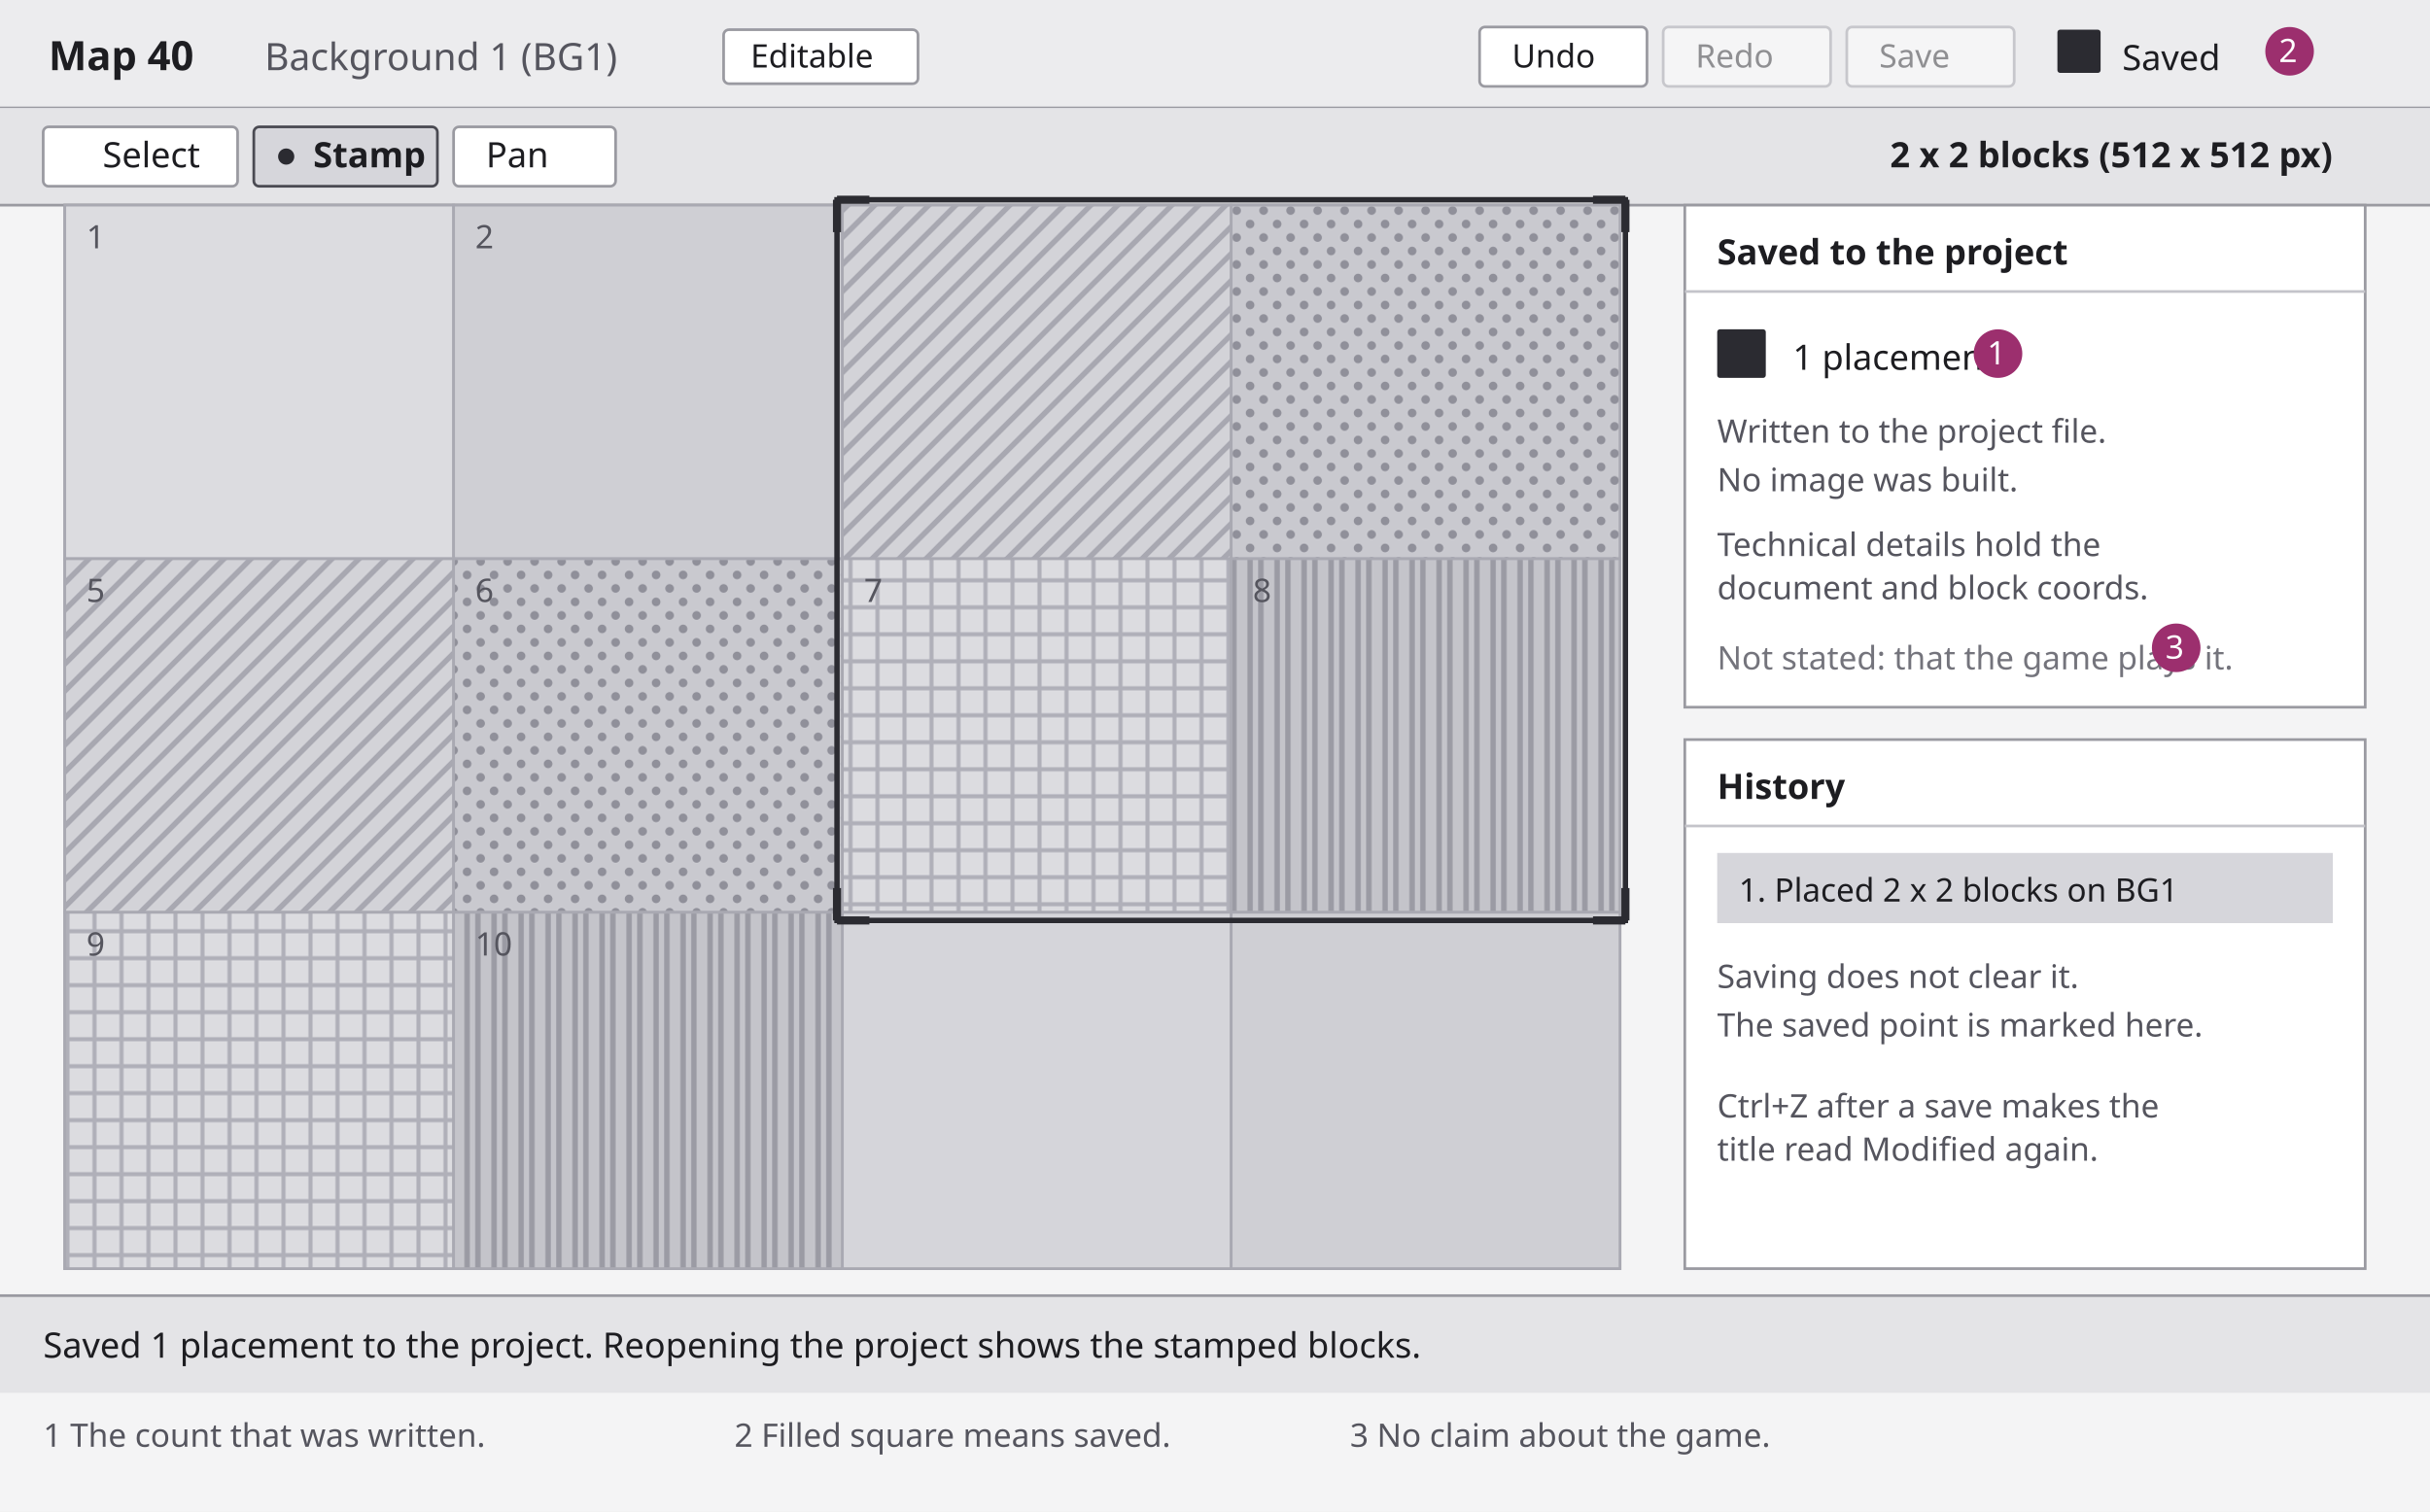
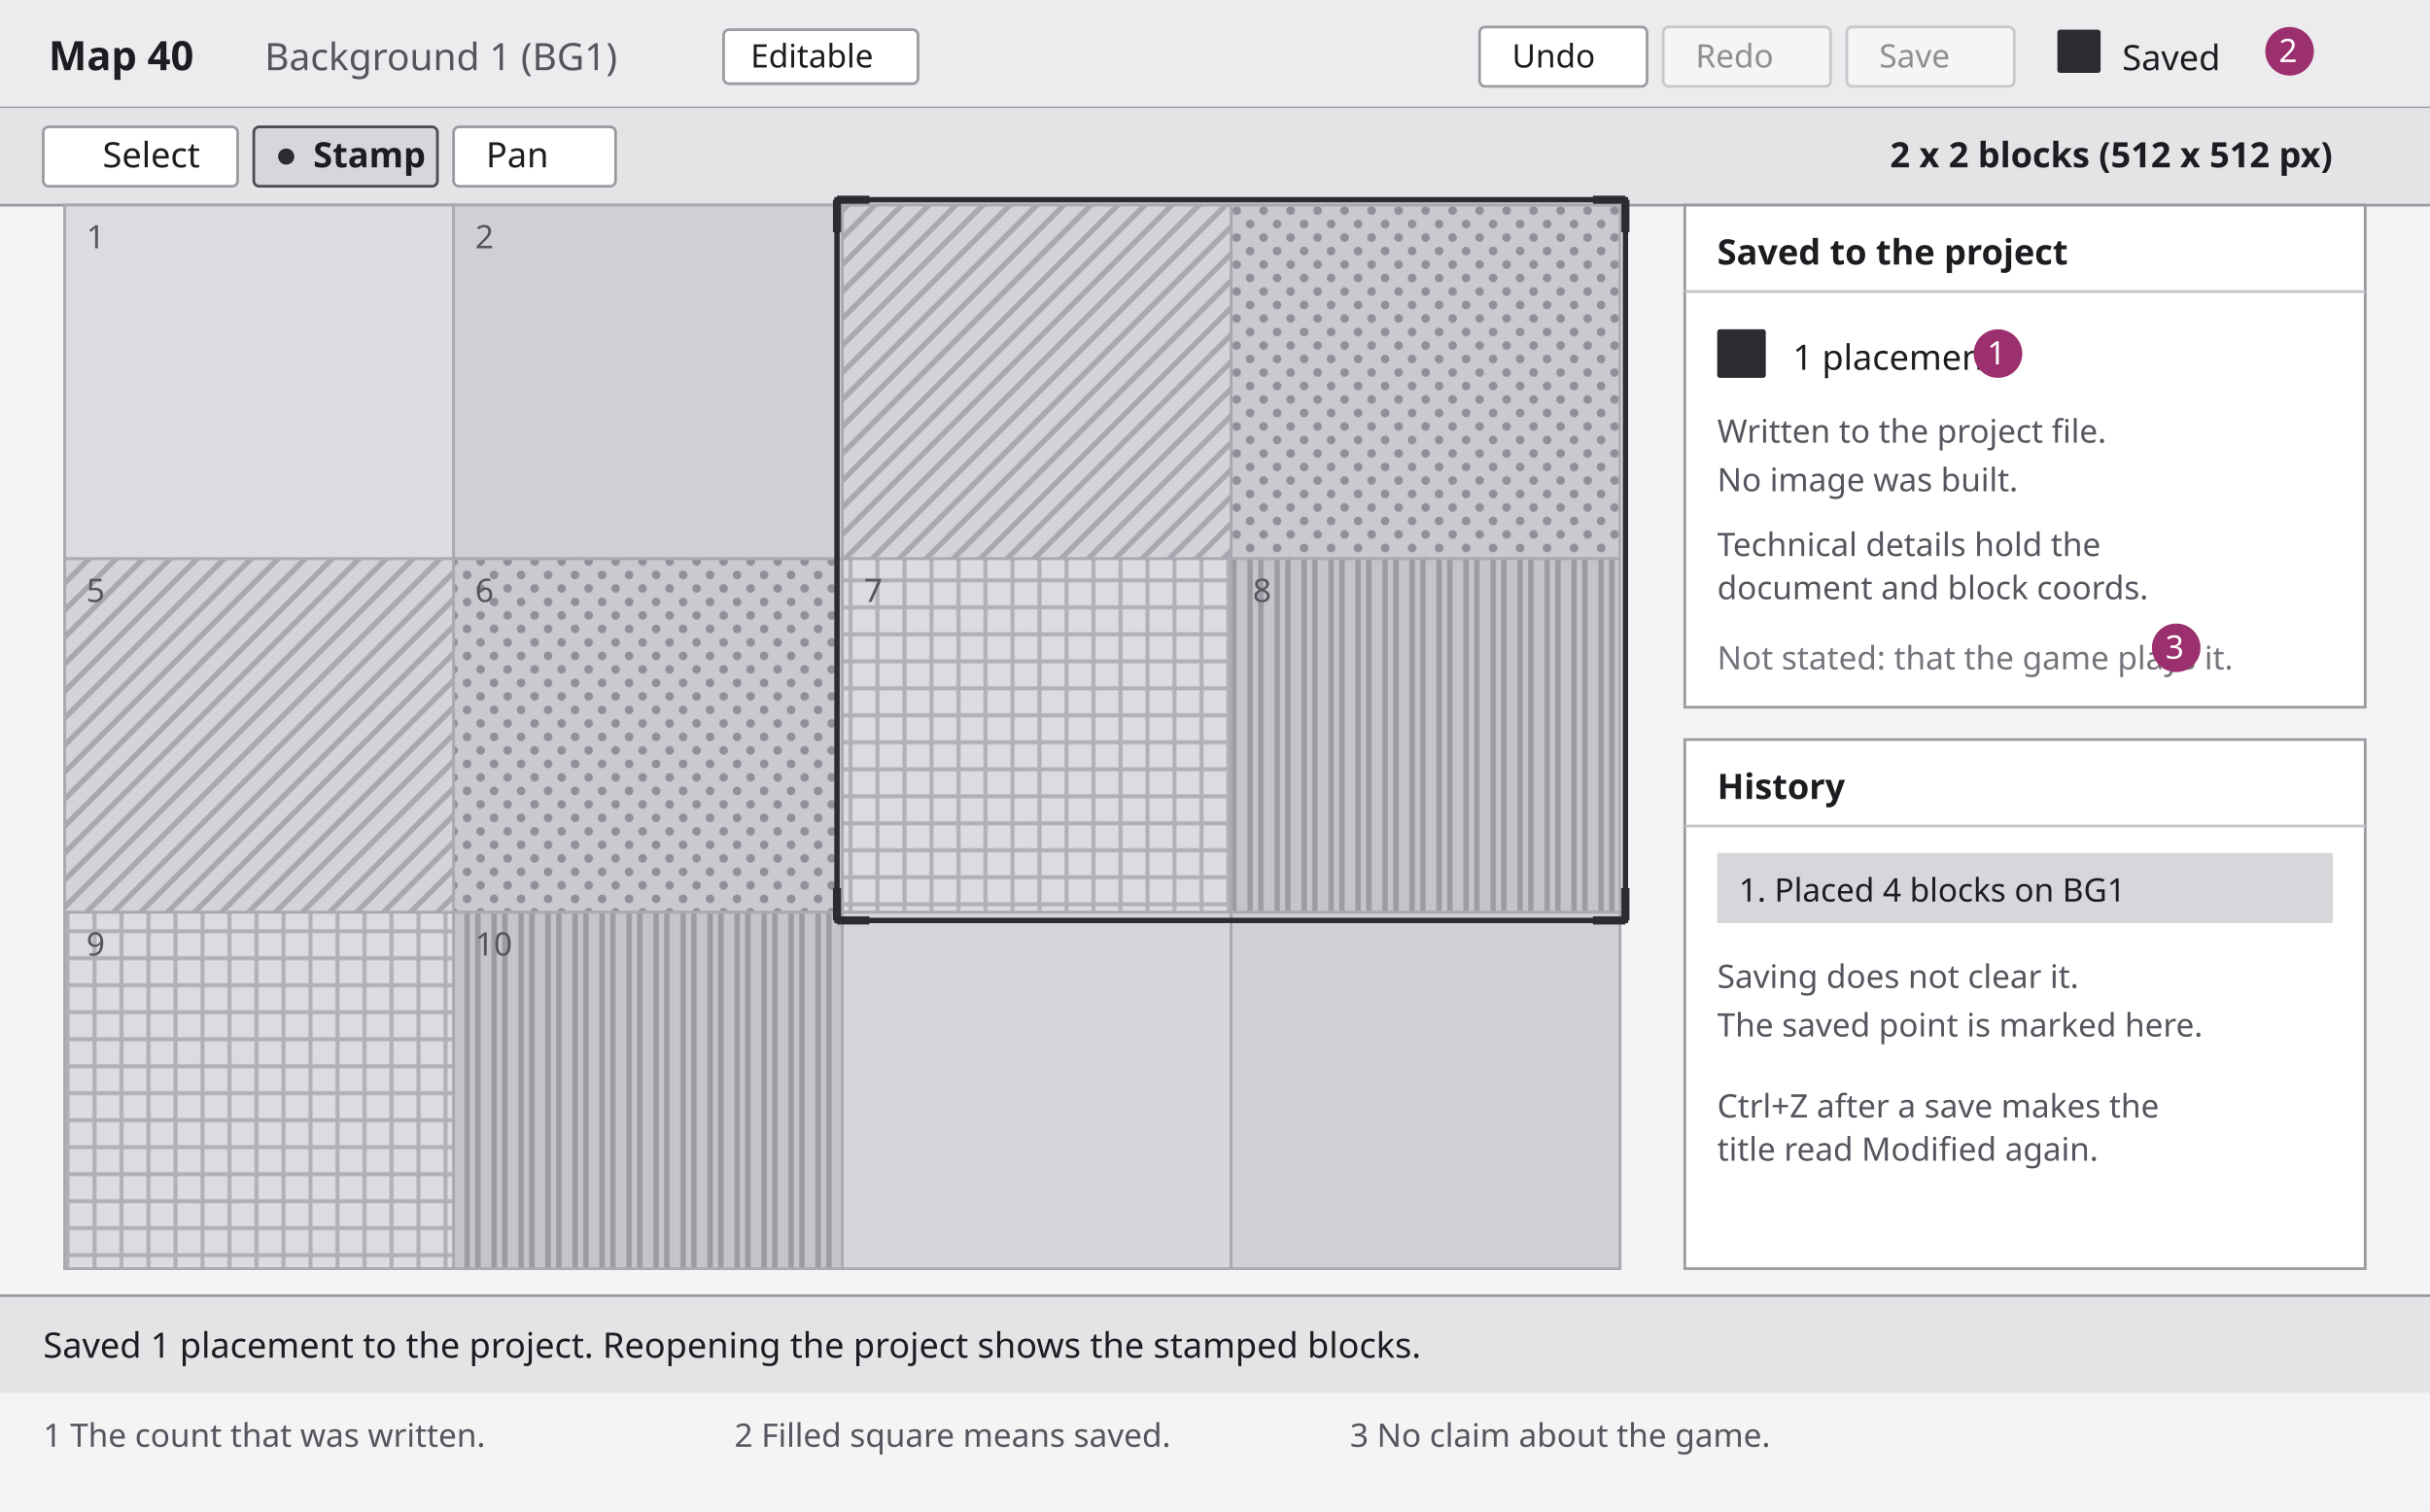
<svg xmlns="http://www.w3.org/2000/svg" viewBox="0 0 900 560" width="900" height="560" role="img" aria-labelledby="t8 d8">
  <defs>
    <pattern id="p-diag" width="10" height="10" patternUnits="userSpaceOnUse">
      <rect width="10" height="10" fill="#d3d3d8" />
      <path d="M-2 2 L2 -2 M0 10 L10 0 M8 12 L12 8" stroke="#a8a8b1" stroke-width="2" />
    </pattern>
    <pattern id="p-dots" width="10" height="10" patternUnits="userSpaceOnUse">
      <rect width="10" height="10" fill="#c9c9cf" />
      <circle cx="3" cy="3" r="1.6" fill="#90909a" />
      <circle cx="8" cy="8" r="1.6" fill="#90909a" />
    </pattern>
    <pattern id="p-cross" width="10" height="10" patternUnits="userSpaceOnUse">
      <rect width="10" height="10" fill="#dcdce0" />
      <path d="M0 5 L10 5 M5 0 L5 10" stroke="#b0b0b9" stroke-width="1.5" />
    </pattern>
    <pattern id="p-vert" width="10" height="10" patternUnits="userSpaceOnUse">
      <rect width="10" height="10" fill="#c4c4ca" />
      <path d="M3 0 L3 10 M7 0 L7 10" stroke="#9b9ba4" stroke-width="2" />
    </pattern>
  </defs>
  <rect x="0" y="0" width="900" height="560" fill="#f4f4f5" />
  <rect x="0" y="0" width="900" height="40" fill="#ececee" />
  <line x1="0" y1="40" x2="900" y2="40" stroke="#9a9aa1" />
  <text x="18" y="26" font-family="Segoe UI, Tahoma, sans-serif" font-size="15" font-weight="700" fill="#1d1d21">Map 40</text>
  <text x="98" y="26" font-family="Segoe UI, Tahoma, sans-serif" font-size="14" fill="#55555e">Background 1 (BG1)</text>
  <rect x="268" y="11" width="72" height="20" rx="2" fill="#ffffff" stroke="#9a9aa1" />
  <text x="278" y="25" font-family="Segoe UI, Tahoma, sans-serif" font-size="12" fill="#1d1d21">Editable</text>
  <rect x="548" y="10" width="62" height="22" rx="2" fill="#ffffff" stroke="#9a9aa1" />
  <text x="560" y="25" font-family="Segoe UI, Tahoma, sans-serif" font-size="12" fill="#1d1d21">Undo</text>
  <g opacity="0.45">
    <rect x="616" y="10" width="62" height="22" rx="2" fill="#ffffff" stroke="#9a9aa1" />
    <text x="628" y="25" font-family="Segoe UI, Tahoma, sans-serif" font-size="12" fill="#1d1d21">Redo</text>
    <rect x="684" y="10" width="62" height="22" rx="2" fill="#ffffff" stroke="#9a9aa1" />
    <text x="696" y="25" font-family="Segoe UI, Tahoma, sans-serif" font-size="12" fill="#1d1d21">Save</text>
  </g>
  <rect x="762" y="11" width="16" height="16" rx="1" fill="#2b2b31" />
  <text x="786" y="26" font-family="Segoe UI, Tahoma, sans-serif" font-size="13" fill="#1d1d21">Saved</text>
  <rect x="0" y="40" width="900" height="36" fill="#e4e4e7" />
  <line x1="0" y1="76" x2="900" y2="76" stroke="#9a9aa1" />
  <rect x="16" y="47" width="72" height="22" rx="2" fill="#ffffff" stroke="#9a9aa1" />
  <text x="38" y="62" font-family="Segoe UI, Tahoma, sans-serif" font-size="13" fill="#1d1d21">Select</text>
  <rect x="94" y="47" width="68" height="22" rx="2" fill="#d6d6db" stroke="#4a4a52" />
  <circle cx="106" cy="58" r="3" fill="#2b2b31" />
  <text x="116" y="62" font-family="Segoe UI, Tahoma, sans-serif" font-size="13" font-weight="600" fill="#1d1d21">Stamp</text>
  <rect x="168" y="47" width="60" height="22" rx="2" fill="#ffffff" stroke="#9a9aa1" />
  <text x="180" y="62" font-family="Segoe UI, Tahoma, sans-serif" font-size="13" fill="#1d1d21">Pan</text>
  <text x="700" y="62" font-family="Segoe UI, Tahoma, sans-serif" font-size="13" font-weight="600" fill="#1d1d21">2 x 2 blocks (512 x 512 px)</text>
  <rect x="24" y="76" width="576" height="394" fill="#e6e6e8" stroke="#9a9aa1" />
  <g stroke="#a9a9b2" stroke-width="1">
    <rect x="24" y="76" width="144" height="131" fill="#dcdce0" />
    <rect x="168" y="76" width="144" height="131" fill="#cfcfd4" />
    <rect x="312" y="76" width="144" height="131" fill="url(#p-diag)" />
    <rect x="456" y="76" width="144" height="131" fill="url(#p-dots)" />
    <rect x="24" y="207" width="144" height="131" fill="url(#p-diag)" />
    <rect x="168" y="207" width="144" height="131" fill="url(#p-dots)" />
    <rect x="312" y="207" width="144" height="131" fill="url(#p-cross)" />
    <rect x="456" y="207" width="144" height="131" fill="url(#p-vert)" />
    <rect x="24" y="338" width="144" height="132" fill="url(#p-cross)" />
    <rect x="168" y="338" width="144" height="132" fill="url(#p-vert)" />
    <rect x="312" y="338" width="144" height="132" fill="#d5d5da" />
    <rect x="456" y="338" width="144" height="132" fill="#cfcfd4" />
  </g>
  <rect x="310" y="74" width="292" height="267" fill="none" stroke="#2b2b31" stroke-width="2" />
  <path d="M310 74 h12 M310 74 v12 M602 74 h-12 M602 74 v12 M310 341 h12 M310 341 v-12 M602 341 h-12 M602 341 v-12" stroke="#2b2b31" stroke-width="3" fill="none" />
  <g font-family="Segoe UI, Tahoma, sans-serif" font-size="12" fill="#55555e">
    <text x="32" y="92">1</text>
    <text x="176" y="92">2</text>
    <text x="32" y="223">5</text>
    <text x="176" y="223">6</text>
    <text x="320" y="223">7</text>
    <text x="464" y="223">8</text>
    <text x="32" y="354">9</text>
    <text x="176" y="354">10</text>
  </g>
  <rect x="624" y="76" width="252" height="186" fill="#ffffff" stroke="#9a9aa1" />
  <text x="636" y="98" font-family="Segoe UI, Tahoma, sans-serif" font-size="13" font-weight="600" fill="#1d1d21">Saved to the project</text>
  <line x1="624" y1="108" x2="876" y2="108" stroke="#c4c4ca" />
  <rect x="636" y="122" width="18" height="18" rx="1" fill="#2b2b31" />
  <text x="664" y="137" font-family="Segoe UI, Tahoma, sans-serif" font-size="13" fill="#1d1d21">1 placement</text>
  <text x="636" y="164" font-family="Segoe UI, Tahoma, sans-serif" font-size="12" fill="#55555e">Written to the project file.</text>
  <text x="636" y="182" font-family="Segoe UI, Tahoma, sans-serif" font-size="12" fill="#55555e">No image was built.</text>
  <text x="636" y="206" font-family="Segoe UI, Tahoma, sans-serif" font-size="12" fill="#55555e">Technical details hold the</text>
  <text x="636" y="222" font-family="Segoe UI, Tahoma, sans-serif" font-size="12" fill="#55555e">document and block coords.</text>
  <text x="636" y="248" font-family="Segoe UI, Tahoma, sans-serif" font-size="12" fill="#74747c">Not stated: that the game plays it.</text>
  <rect x="624" y="274" width="252" height="196" fill="#ffffff" stroke="#9a9aa1" />
  <text x="636" y="296" font-family="Segoe UI, Tahoma, sans-serif" font-size="13" font-weight="600" fill="#1d1d21">History</text>
  <line x1="624" y1="306" x2="876" y2="306" stroke="#c4c4ca" />
  <rect x="636" y="316" width="228" height="26" fill="#d6d6db" />
-   <text x="644" y="334" font-family="Segoe UI, Tahoma, sans-serif" font-size="12" fill="#1d1d21">1. Placed 2 x 2 blocks on BG1</text>
+   <text x="644" y="334" font-family="Segoe UI, Tahoma, sans-serif" font-size="12" fill="#1d1d21">1. Placed 4 blocks on BG1</text>
  <text x="636" y="366" font-family="Segoe UI, Tahoma, sans-serif" font-size="12" fill="#55555e">Saving does not clear it.</text>
  <text x="636" y="384" font-family="Segoe UI, Tahoma, sans-serif" font-size="12" fill="#55555e">The saved point is marked here.</text>
  <text x="636" y="414" font-family="Segoe UI, Tahoma, sans-serif" font-size="12" fill="#55555e">Ctrl+Z after a save makes the</text>
  <text x="636" y="430" font-family="Segoe UI, Tahoma, sans-serif" font-size="12" fill="#55555e">title read Modified again.</text>
  <rect x="0" y="480" width="900" height="36" fill="#e4e4e7" />
  <line x1="0" y1="480" x2="900" y2="480" stroke="#9a9aa1" />
  <text x="16" y="503" font-family="Segoe UI, Tahoma, sans-serif" font-size="13" fill="#1d1d21">Saved 1 placement to the project. Reopening the project shows the stamped blocks.</text>
  <g font-family="Segoe UI, Tahoma, sans-serif" font-size="12" fill="#1d1d21">
    <circle cx="740" cy="131" r="9" fill="#9c2f6e" />
    <text x="736" y="135" fill="#ffffff">1</text>
    <circle cx="848" cy="19" r="9" fill="#9c2f6e" />
    <text x="844" y="23" fill="#ffffff">2</text>
    <circle cx="806" cy="240" r="9" fill="#9c2f6e" />
    <text x="802" y="244" fill="#ffffff">3</text>
  </g>
  <g font-family="Segoe UI, Tahoma, sans-serif" font-size="12" fill="#55555e">
    <text x="16" y="536">1 The count that was written.</text>
    <text x="272" y="536">2 Filled square means saved.</text>
    <text x="500" y="536">3 No claim about the game.</text>
  </g>
</svg>
